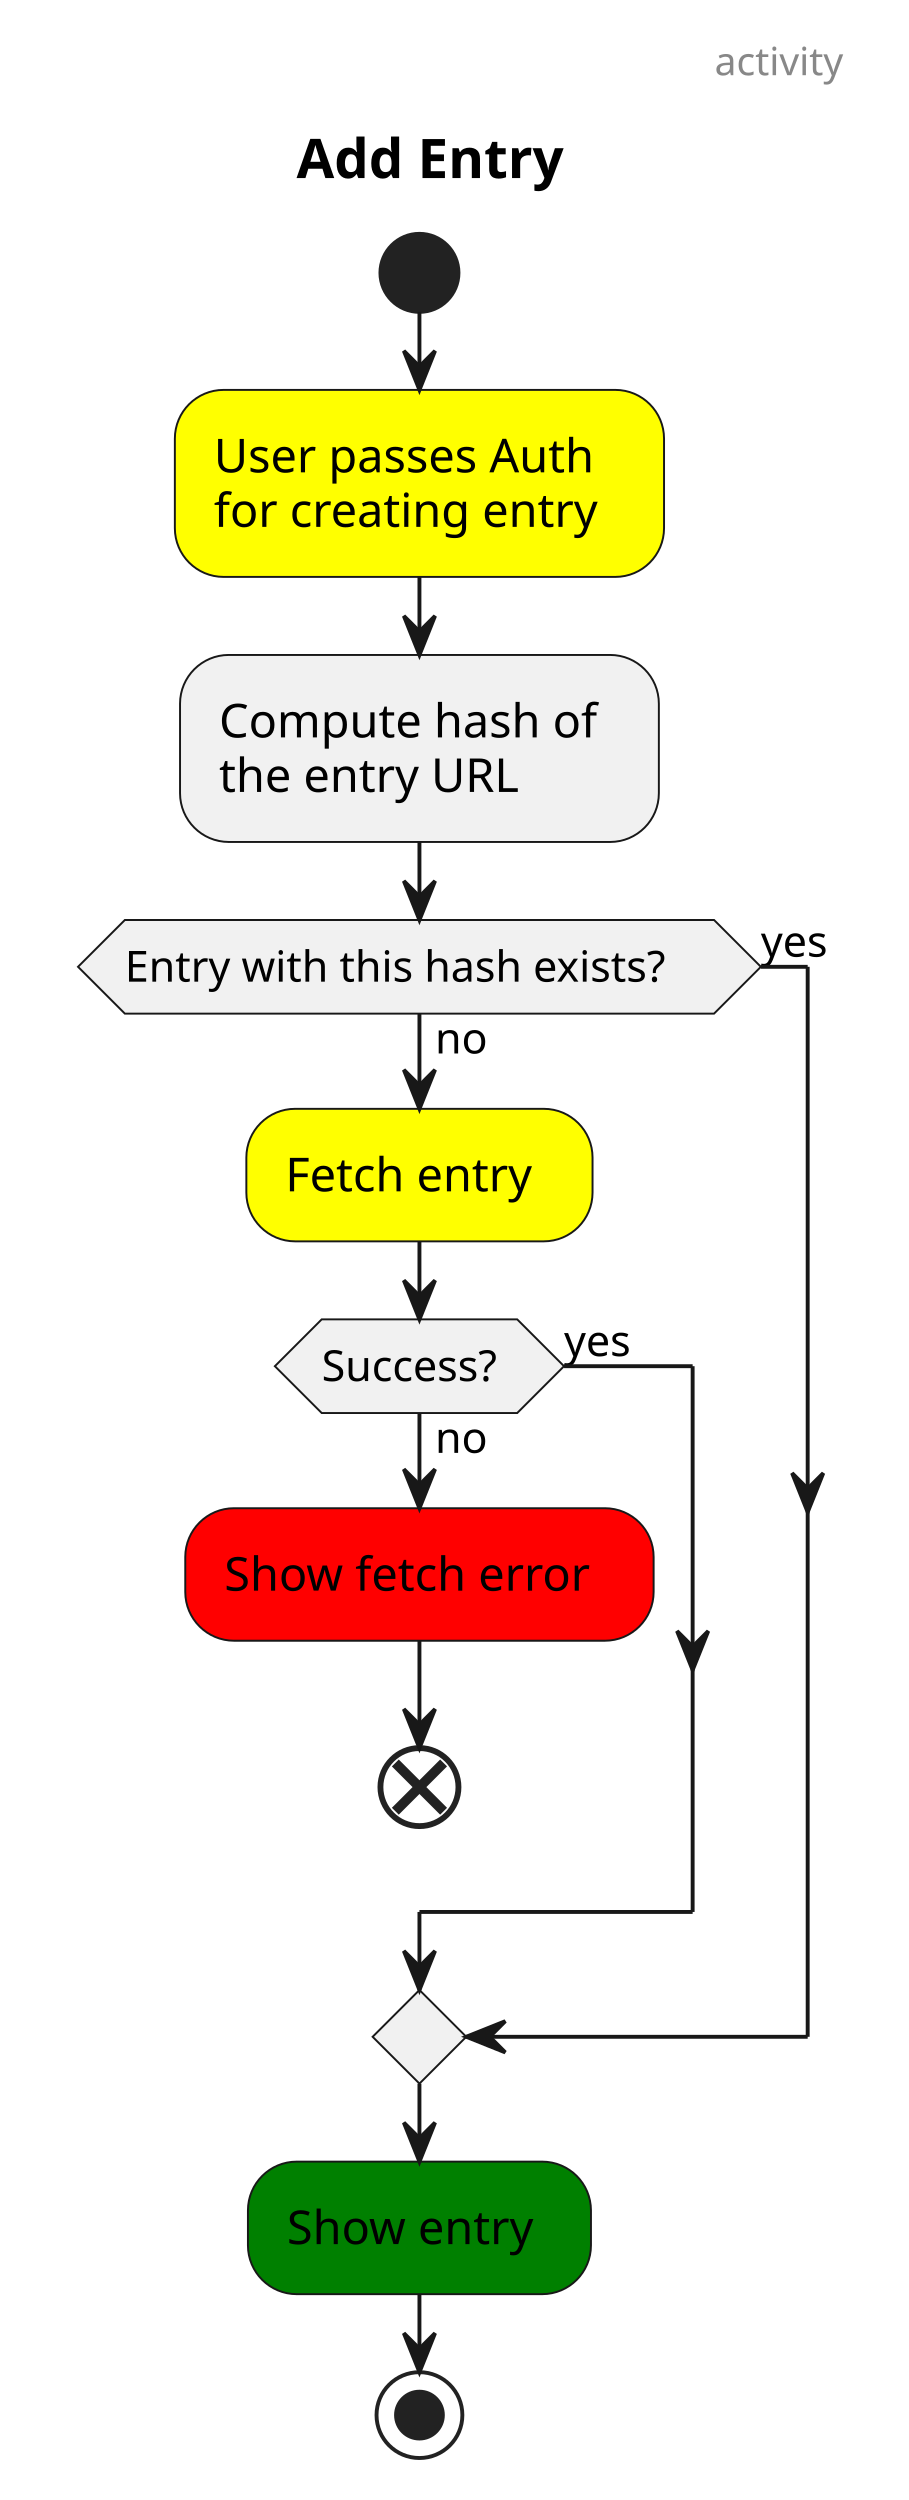
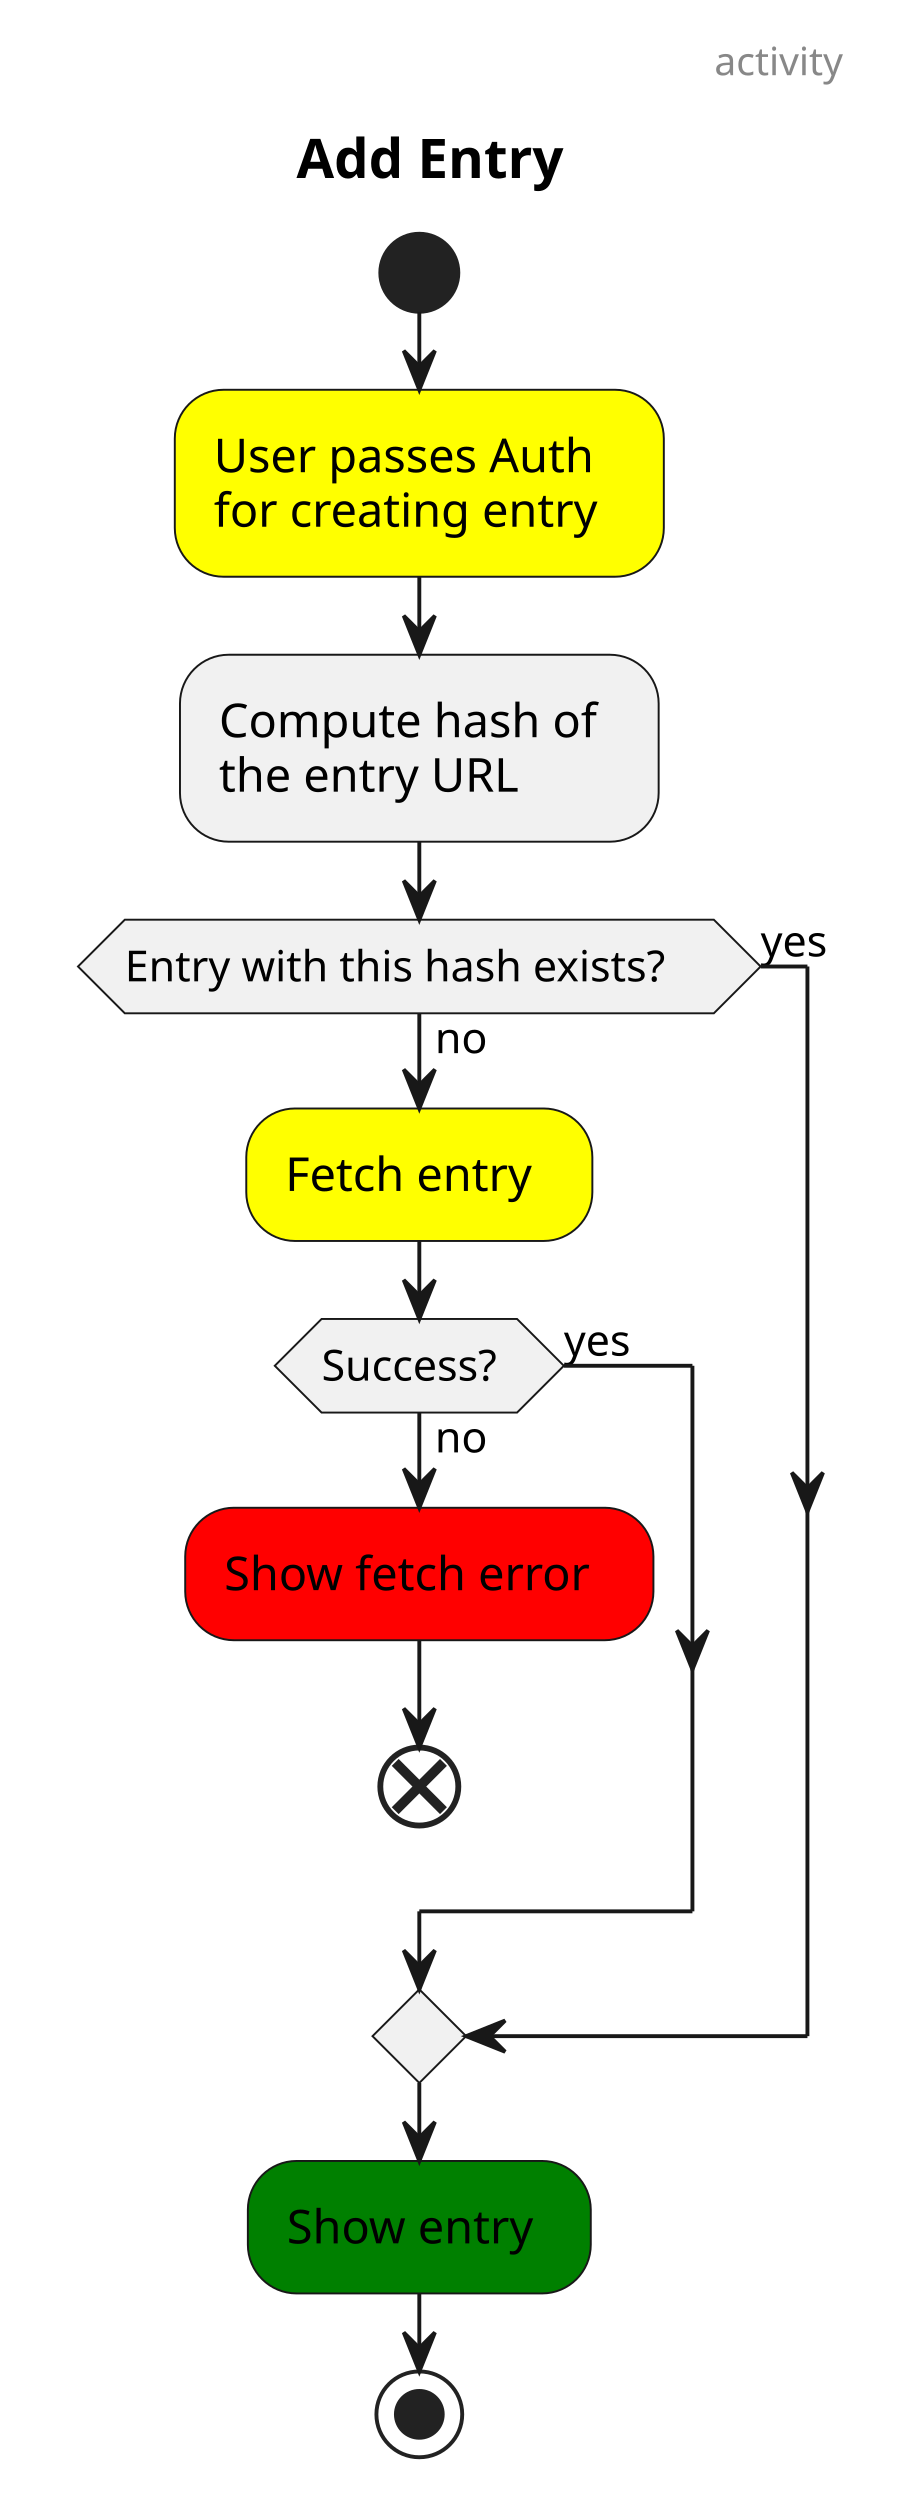
- <svg xmlns="http://www.w3.org/2000/svg" xmlns:xlink="http://www.w3.org/1999/xlink" contentStyleType="text/css" data-diagram-type="ACTIVITY" height="1335.417px" preserveAspectRatio="none" style="width:485px;height:1335px;background:#FFFFFF;" version="1.1" viewBox="0 0 485 1335" width="485.417px" zoomAndPan="magnify">
+ <svg xmlns="http://www.w3.org/2000/svg" xmlns:xlink="http://www.w3.org/1999/xlink" contentStyleType="text/css" data-diagram-type="ACTIVITY" height="641px" preserveAspectRatio="none" style="width:233px;height:641px;background:#FFFFFF;" version="1.1" viewBox="0 0 233 641" width="233px" zoomAndPan="magnify">
  <defs />
  <g>
-     <g class="header" data-source-line="2">
-       <text fill="#888888" font-family="sans-serif" font-size="20.833" lengthAdjust="spacing" textLength="76.792" x="381.592" y="40.171">activity</text>
+     <g class="header" data-source-line="1">
+       <text fill="#888888" font-family="sans-serif" font-size="10" lengthAdjust="spacing" textLength="36.86" x="183.164" y="19.282">activity</text>
    </g>
-     <g class="title" data-source-line="3">
-       <text fill="#000000" font-family="sans-serif" font-size="29.167" font-weight="bold" lengthAdjust="spacing" textLength="162.51" x="158.354" y="95.075">Add Entry</text>
+     <g class="title" data-source-line="2">
+       <text fill="#000000" font-family="sans-serif" font-size="14" font-weight="bold" lengthAdjust="spacing" textLength="78.005" x="76.01" y="45.636">Add Entry</text>
    </g>
-     <ellipse cx="223.984" cy="145.703" fill="#222222" rx="20.833" ry="20.833" style="stroke:#222222;stroke-width:2.083;" />
+     <ellipse cx="107.512" cy="69.938" fill="#222222" rx="10" ry="10" style="stroke:#222222;stroke-width:1;" />
    <a href="auth-activity.svg" target="_top" title="auth-activity.svg" xlink:actuate="onRequest" xlink:href="auth-activity.svg" xlink:show="new" xlink:title="auth-activity.svg" xlink:type="simple">
-       <rect fill="#FFFF00" height="99.87" rx="26.042" ry="26.042" style="stroke:#181818;stroke-width:1.042;" width="261.222" x="93.373" y="208.203" />
-       <text fill="#000000" font-family="sans-serif" font-size="25" lengthAdjust="spacing" textLength="217.114" x="114.206" y="252.242">User passes Auth</text>
-       <text fill="#000000" font-family="sans-serif" font-size="25" lengthAdjust="spacing" textLength="219.556" x="114.206" y="281.344">for creating entry</text>
+       <rect fill="#FFFF00" height="47.938" rx="12.5" ry="12.5" style="stroke:#181818;stroke-width:0.5;" width="125.387" x="44.819" y="99.938" />
+       <text fill="#000000" font-family="sans-serif" font-size="12" lengthAdjust="spacing" textLength="104.215" x="54.819" y="121.076">User passes Auth</text>
+       <text fill="#000000" font-family="sans-serif" font-size="12" lengthAdjust="spacing" textLength="105.387" x="54.819" y="135.045">for creating entry</text>
    </a>
-     <rect fill="#F1F1F1" height="99.87" rx="26.042" ry="26.042" style="stroke:#181818;stroke-width:1.042;" width="255.692" x="96.138" y="349.74" />
-     <text fill="#000000" font-family="sans-serif" font-size="25" lengthAdjust="spacing" textLength="214.026" x="116.971" y="393.779">Compute hash of</text>
-     <text fill="#000000" font-family="sans-serif" font-size="25" lengthAdjust="spacing" textLength="172.62" x="116.971" y="422.88">the entry URL</text>
+     <rect fill="#F1F1F1" height="47.938" rx="12.5" ry="12.5" style="stroke:#181818;stroke-width:0.5;" width="122.732" x="46.146" y="167.875" />
+     <text fill="#000000" font-family="sans-serif" font-size="12" lengthAdjust="spacing" textLength="102.732" x="56.146" y="189.014">Compute hash of</text>
+     <text fill="#000000" font-family="sans-serif" font-size="12" lengthAdjust="spacing" textLength="82.857" x="56.146" y="202.982">the entry URL</text>
    <a href="fetch-entry.activity.svg" target="_top" title="fetch-entry.activity.svg" xlink:actuate="onRequest" xlink:href="fetch-entry.activity.svg" xlink:show="new" xlink:title="fetch-entry.activity.svg" xlink:type="simple">
-       <rect fill="#FFFF00" height="70.768" rx="26.042" ry="26.042" style="stroke:#181818;stroke-width:1.042;" width="184.867" x="131.55" y="592.114" />
-       <text fill="#000000" font-family="sans-serif" font-size="25" lengthAdjust="spacing" textLength="143.201" x="152.383" y="636.153">Fetch entry</text>
+       <rect fill="#FFFF00" height="33.969" rx="12.5" ry="12.5" style="stroke:#181818;stroke-width:0.5;" width="88.736" x="63.144" y="284.215" />
+       <text fill="#000000" font-family="sans-serif" font-size="12" lengthAdjust="spacing" textLength="68.736" x="73.144" y="305.353">Fetch entry</text>
    </a>
-     <rect fill="#FF0000" height="70.768" rx="26.042" ry="26.042" style="stroke:#181818;stroke-width:1.042;" width="250.102" x="98.933" y="805.387" />
-     <text fill="#000000" font-family="sans-serif" font-size="25" lengthAdjust="spacing" textLength="208.435" x="119.766" y="849.426">Show fetch error</text>
-     <ellipse cx="223.984" cy="954.313" fill="none" rx="20.833" ry="20.833" style="stroke:#222222;stroke-width:3.125;" />
-     <line style="stroke:#222222;stroke-width:5.208;" x1="211.094" x2="236.874" y1="941.423" y2="967.203" />
-     <line style="stroke:#222222;stroke-width:5.208;" x1="236.874" x2="211.094" y1="941.423" y2="967.203" />
-     <polygon fill="#F1F1F1" points="171.778,704.549,276.19,704.549,301.19,729.549,276.19,754.549,171.778,754.549,146.778,729.549,171.778,704.549" style="stroke:#181818;stroke-width:1.042;" />
-     <text fill="#000000" font-family="sans-serif" font-size="22.917" lengthAdjust="spacing" textLength="28.545" x="232.317" y="775.821">no</text>
-     <text fill="#000000" font-family="sans-serif" font-size="22.917" lengthAdjust="spacing" textLength="104.412" x="171.778" y="737.483">Success?</text>
-     <text fill="#000000" font-family="sans-serif" font-size="22.917" lengthAdjust="spacing" textLength="39.601" x="301.19" y="724.144">yes</text>
-     <polygon fill="#F1F1F1" points="66.667,491.276,381.301,491.276,406.301,516.276,381.301,541.276,66.667,541.276,41.667,516.276,66.667,491.276" style="stroke:#181818;stroke-width:1.042;" />
-     <text fill="#000000" font-family="sans-serif" font-size="22.917" lengthAdjust="spacing" textLength="28.545" x="232.317" y="562.548">no</text>
-     <text fill="#000000" font-family="sans-serif" font-size="22.917" lengthAdjust="spacing" textLength="314.634" x="66.667" y="524.21">Entry with this hash exists?</text>
-     <text fill="#000000" font-family="sans-serif" font-size="22.917" lengthAdjust="spacing" textLength="39.601" x="406.301" y="510.871">yes</text>
-     <polygon fill="#F1F1F1" points="223.984,1062.647,248.984,1087.647,223.984,1112.647,198.984,1087.647,223.984,1062.647" style="stroke:#181818;stroke-width:1.042;" />
-     <rect fill="#008000" height="70.768" rx="26.042" ry="26.042" style="stroke:#181818;stroke-width:1.042;" width="183.171" x="132.399" y="1154.313" />
-     <text fill="#000000" font-family="sans-serif" font-size="25" lengthAdjust="spacing" textLength="141.504" x="153.232" y="1198.352">Show entry</text>
-     <ellipse cx="223.984" cy="1289.665" fill="none" rx="22.917" ry="22.917" style="stroke:#222222;stroke-width:2.083;" />
-     <ellipse cx="223.984" cy="1289.665" fill="#222222" rx="12.5" ry="12.5" style="stroke:#222222;stroke-width:2.083;" />
-     <line style="stroke:#181818;stroke-width:2.083;" x1="223.984" x2="223.984" y1="166.536" y2="208.203" />
-     <polygon fill="#181818" points="215.65,187.37,223.984,208.203,232.317,187.37,223.984,195.703" style="stroke:#181818;stroke-width:2.083;" />
-     <line style="stroke:#181818;stroke-width:2.083;" x1="223.984" x2="223.984" y1="308.073" y2="349.74" />
-     <polygon fill="#181818" points="215.65,328.906,223.984,349.74,232.317,328.906,223.984,337.24" style="stroke:#181818;stroke-width:2.083;" />
-     <line style="stroke:#181818;stroke-width:2.083;" x1="223.984" x2="223.984" y1="876.156" y2="933.48" />
-     <polygon fill="#181818" points="215.65,912.646,223.984,933.48,232.317,912.646,223.984,920.98" style="stroke:#181818;stroke-width:2.083;" />
-     <line style="stroke:#181818;stroke-width:2.083;" x1="223.984" x2="223.984" y1="754.549" y2="805.387" />
-     <polygon fill="#181818" points="215.65,784.554,223.984,805.387,232.317,784.554,223.984,792.887" style="stroke:#181818;stroke-width:2.083;" />
-     <line style="stroke:#181818;stroke-width:2.083;" x1="301.19" x2="369.868" y1="729.549" y2="729.549" />
-     <polygon fill="#181818" points="361.535,870.98,369.868,891.813,378.201,870.98,369.868,879.313" style="stroke:#181818;stroke-width:2.083;" />
-     <line style="stroke:#181818;stroke-width:2.083;" x1="369.868" x2="369.868" y1="729.549" y2="1020.98" />
-     <line style="stroke:#181818;stroke-width:2.083;" x1="369.868" x2="223.984" y1="1020.98" y2="1020.98" />
-     <line style="stroke:#181818;stroke-width:2.083;" x1="223.984" x2="223.984" y1="1020.98" y2="1062.647" />
-     <polygon fill="#181818" points="215.65,1041.813,223.984,1062.647,232.317,1041.813,223.984,1050.147" style="stroke:#181818;stroke-width:2.083;" />
-     <line style="stroke:#181818;stroke-width:2.083;" x1="223.984" x2="223.984" y1="662.883" y2="704.549" />
-     <polygon fill="#181818" points="215.65,683.716,223.984,704.549,232.317,683.716,223.984,692.049" style="stroke:#181818;stroke-width:2.083;" />
-     <line style="stroke:#181818;stroke-width:2.083;" x1="223.984" x2="223.984" y1="541.276" y2="592.114" />
-     <polygon fill="#181818" points="215.65,571.281,223.984,592.114,232.317,571.281,223.984,579.614" style="stroke:#181818;stroke-width:2.083;" />
-     <line style="stroke:#181818;stroke-width:2.083;" x1="406.301" x2="431.301" y1="516.276" y2="516.276" />
-     <polygon fill="#181818" points="422.967,786.637,431.301,807.471,439.634,786.637,431.301,794.971" style="stroke:#181818;stroke-width:2.083;" />
-     <line style="stroke:#181818;stroke-width:2.083;" x1="431.301" x2="431.301" y1="516.276" y2="1087.647" />
-     <line style="stroke:#181818;stroke-width:2.083;" x1="431.301" x2="248.984" y1="1087.647" y2="1087.647" />
-     <polygon fill="#181818" points="269.817,1079.313,248.984,1087.647,269.817,1095.98,261.484,1087.647" style="stroke:#181818;stroke-width:2.083;" />
-     <line style="stroke:#181818;stroke-width:2.083;" x1="223.984" x2="223.984" y1="449.609" y2="491.276" />
-     <polygon fill="#181818" points="215.65,470.443,223.984,491.276,232.317,470.443,223.984,478.776" style="stroke:#181818;stroke-width:2.083;" />
-     <line style="stroke:#181818;stroke-width:2.083;" x1="223.984" x2="223.984" y1="1112.647" y2="1154.313" />
-     <polygon fill="#181818" points="215.65,1133.48,223.984,1154.313,232.317,1133.48,223.984,1141.813" style="stroke:#181818;stroke-width:2.083;" />
-     <line style="stroke:#181818;stroke-width:2.083;" x1="223.984" x2="223.984" y1="1225.081" y2="1266.748" />
-     <polygon fill="#181818" points="215.65,1245.915,223.984,1266.748,232.317,1245.915,223.984,1254.248" style="stroke:#181818;stroke-width:2.083;" />
+     <rect fill="#FF0000" height="33.969" rx="12.5" ry="12.5" style="stroke:#181818;stroke-width:0.5;" width="120.049" x="47.488" y="386.586" />
+     <text fill="#000000" font-family="sans-serif" font-size="12" lengthAdjust="spacing" textLength="100.049" x="57.488" y="407.725">Show fetch error</text>
+     <ellipse cx="107.512" cy="458.07" fill="none" rx="10" ry="10" style="stroke:#222222;stroke-width:1.5;" />
+     <line style="stroke:#222222;stroke-width:2.5;" x1="101.325" x2="113.699" y1="451.883" y2="464.257" />
+     <line style="stroke:#222222;stroke-width:2.5;" x1="113.699" x2="101.325" y1="451.883" y2="464.257" />
+     <polygon fill="#F1F1F1" points="82.453,338.184,132.571,338.184,144.571,350.184,132.571,362.184,82.453,362.184,70.453,350.184,82.453,338.184" style="stroke:#181818;stroke-width:0.5;" />
+     <text fill="#000000" font-family="sans-serif" font-size="11" lengthAdjust="spacing" textLength="13.702" x="111.512" y="372.394">no</text>
+     <text fill="#000000" font-family="sans-serif" font-size="11" lengthAdjust="spacing" textLength="50.118" x="82.453" y="353.992">Success?</text>
+     <text fill="#000000" font-family="sans-serif" font-size="11" lengthAdjust="spacing" textLength="19.008" x="144.571" y="347.589">yes</text>
+     <polygon fill="#F1F1F1" points="32,235.812,183.024,235.812,195.024,247.812,183.024,259.812,32,259.812,20,247.812,32,235.812" style="stroke:#181818;stroke-width:0.5;" />
+     <text fill="#000000" font-family="sans-serif" font-size="11" lengthAdjust="spacing" textLength="13.702" x="111.512" y="270.023">no</text>
+     <text fill="#000000" font-family="sans-serif" font-size="11" lengthAdjust="spacing" textLength="151.024" x="32" y="251.621">Entry with this hash exists?</text>
+     <text fill="#000000" font-family="sans-serif" font-size="11" lengthAdjust="spacing" textLength="19.008" x="195.024" y="245.218">yes</text>
+     <polygon fill="#F1F1F1" points="107.512,510.07,119.512,522.07,107.512,534.07,95.512,522.07,107.512,510.07" style="stroke:#181818;stroke-width:0.5;" />
+     <rect fill="#008000" height="33.969" rx="12.5" ry="12.5" style="stroke:#181818;stroke-width:0.5;" width="87.922" x="63.551" y="554.07" />
+     <text fill="#000000" font-family="sans-serif" font-size="12" lengthAdjust="spacing" textLength="67.922" x="73.551" y="575.209">Show entry</text>
+     <ellipse cx="107.512" cy="619.039" fill="none" rx="11" ry="11" style="stroke:#222222;stroke-width:1;" />
+     <ellipse cx="107.512" cy="619.039" fill="#222222" rx="6" ry="6" style="stroke:#222222;stroke-width:1;" />
+     <line style="stroke:#181818;stroke-width:1;" x1="107.512" x2="107.512" y1="79.938" y2="99.938" />
+     <polygon fill="#181818" points="103.512,89.938,107.512,99.938,111.512,89.938,107.512,93.938" style="stroke:#181818;stroke-width:1;" />
+     <line style="stroke:#181818;stroke-width:1;" x1="107.512" x2="107.512" y1="147.875" y2="167.875" />
+     <polygon fill="#181818" points="103.512,157.875,107.512,167.875,111.512,157.875,107.512,161.875" style="stroke:#181818;stroke-width:1;" />
+     <line style="stroke:#181818;stroke-width:1;" x1="107.512" x2="107.512" y1="420.555" y2="448.07" />
+     <polygon fill="#181818" points="103.512,438.07,107.512,448.07,111.512,438.07,107.512,442.07" style="stroke:#181818;stroke-width:1;" />
+     <line style="stroke:#181818;stroke-width:1;" x1="107.512" x2="107.512" y1="362.184" y2="386.586" />
+     <polygon fill="#181818" points="103.512,376.586,107.512,386.586,111.512,376.586,107.512,380.586" style="stroke:#181818;stroke-width:1;" />
+     <line style="stroke:#181818;stroke-width:1;" x1="144.571" x2="177.537" y1="350.184" y2="350.184" />
+     <polygon fill="#181818" points="173.537,418.07,177.537,428.07,181.537,418.07,177.537,422.07" style="stroke:#181818;stroke-width:1;" />
+     <line style="stroke:#181818;stroke-width:1;" x1="177.537" x2="177.537" y1="350.184" y2="490.07" />
+     <line style="stroke:#181818;stroke-width:1;" x1="177.537" x2="107.512" y1="490.07" y2="490.07" />
+     <line style="stroke:#181818;stroke-width:1;" x1="107.512" x2="107.512" y1="490.07" y2="510.07" />
+     <polygon fill="#181818" points="103.512,500.07,107.512,510.07,111.512,500.07,107.512,504.07" style="stroke:#181818;stroke-width:1;" />
+     <line style="stroke:#181818;stroke-width:1;" x1="107.512" x2="107.512" y1="318.184" y2="338.184" />
+     <polygon fill="#181818" points="103.512,328.184,107.512,338.184,111.512,328.184,107.512,332.184" style="stroke:#181818;stroke-width:1;" />
+     <line style="stroke:#181818;stroke-width:1;" x1="107.512" x2="107.512" y1="259.812" y2="284.215" />
+     <polygon fill="#181818" points="103.512,274.215,107.512,284.215,111.512,274.215,107.512,278.215" style="stroke:#181818;stroke-width:1;" />
+     <line style="stroke:#181818;stroke-width:1;" x1="195.024" x2="207.024" y1="247.812" y2="247.812" />
+     <polygon fill="#181818" points="203.024,377.586,207.024,387.586,211.024,377.586,207.024,381.586" style="stroke:#181818;stroke-width:1;" />
+     <line style="stroke:#181818;stroke-width:1;" x1="207.024" x2="207.024" y1="247.812" y2="522.07" />
+     <line style="stroke:#181818;stroke-width:1;" x1="207.024" x2="119.512" y1="522.07" y2="522.07" />
+     <polygon fill="#181818" points="129.512,518.07,119.512,522.07,129.512,526.07,125.512,522.07" style="stroke:#181818;stroke-width:1;" />
+     <line style="stroke:#181818;stroke-width:1;" x1="107.512" x2="107.512" y1="215.812" y2="235.812" />
+     <polygon fill="#181818" points="103.512,225.812,107.512,235.812,111.512,225.812,107.512,229.812" style="stroke:#181818;stroke-width:1;" />
+     <line style="stroke:#181818;stroke-width:1;" x1="107.512" x2="107.512" y1="534.07" y2="554.07" />
+     <polygon fill="#181818" points="103.512,544.07,107.512,554.07,111.512,544.07,107.512,548.07" style="stroke:#181818;stroke-width:1;" />
+     <line style="stroke:#181818;stroke-width:1;" x1="107.512" x2="107.512" y1="588.039" y2="608.039" />
+     <polygon fill="#181818" points="103.512,598.039,107.512,608.039,111.512,598.039,107.512,602.039" style="stroke:#181818;stroke-width:1;" />
  </g>
</svg>
